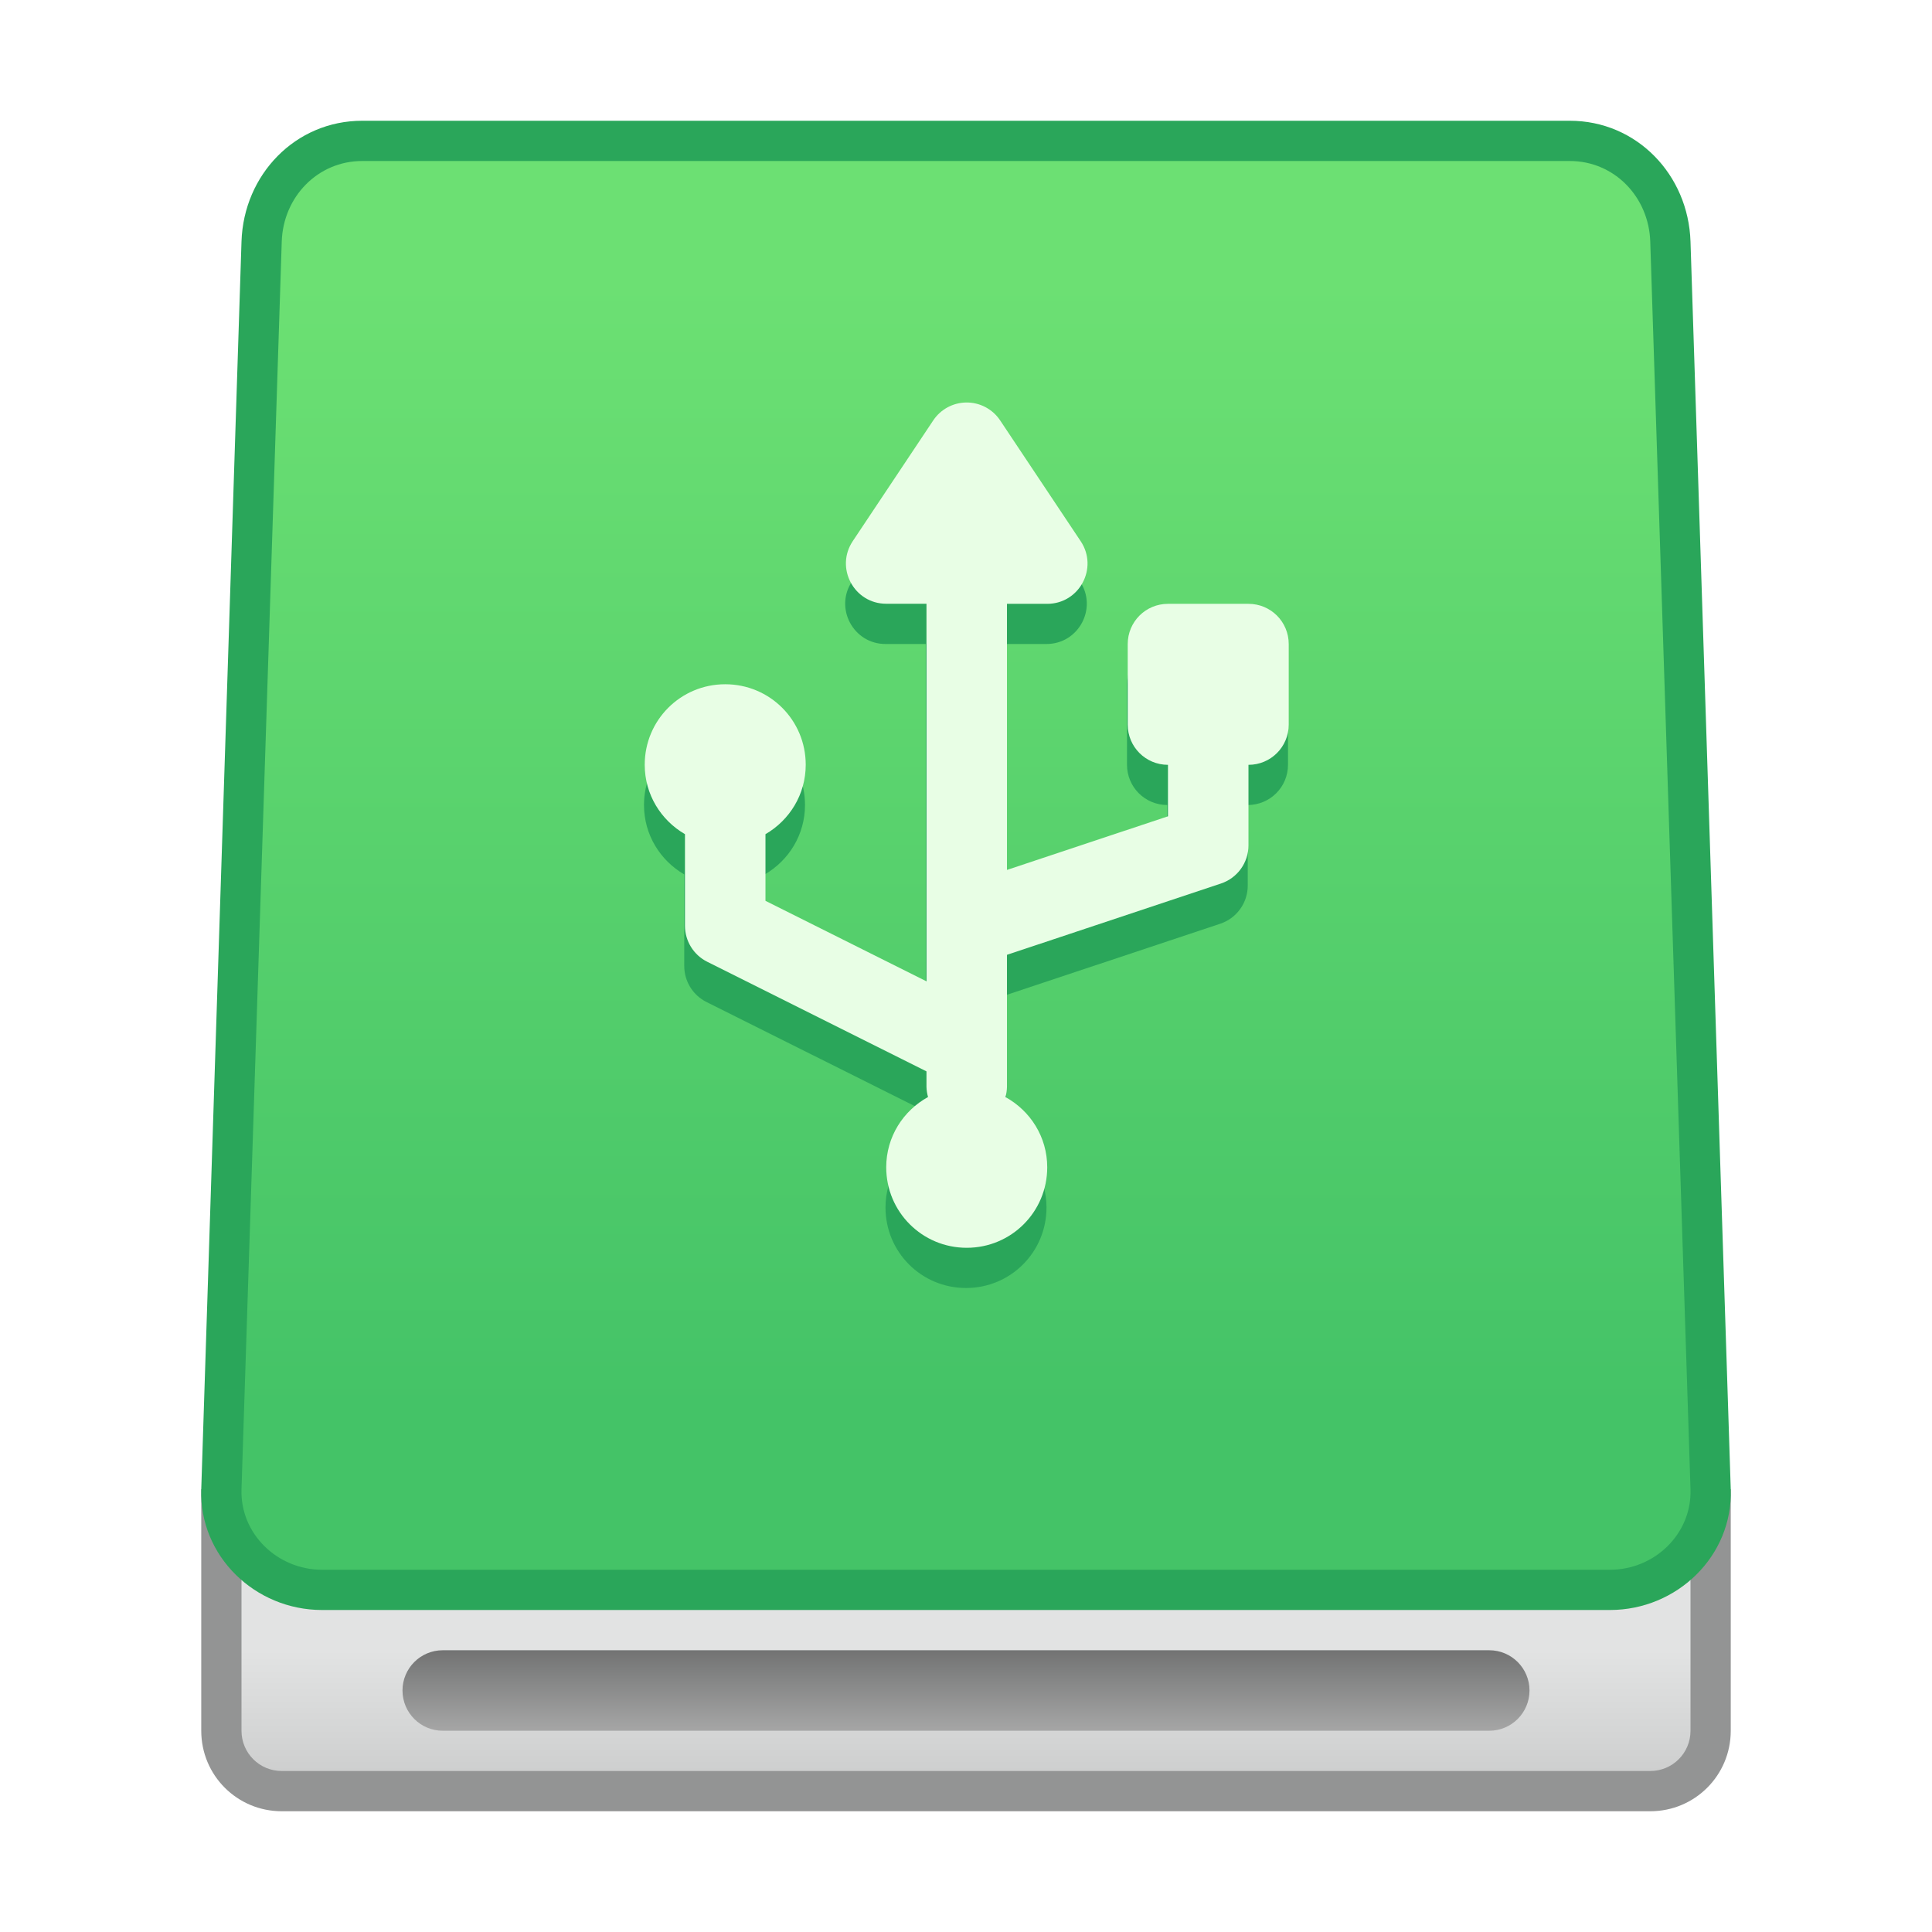
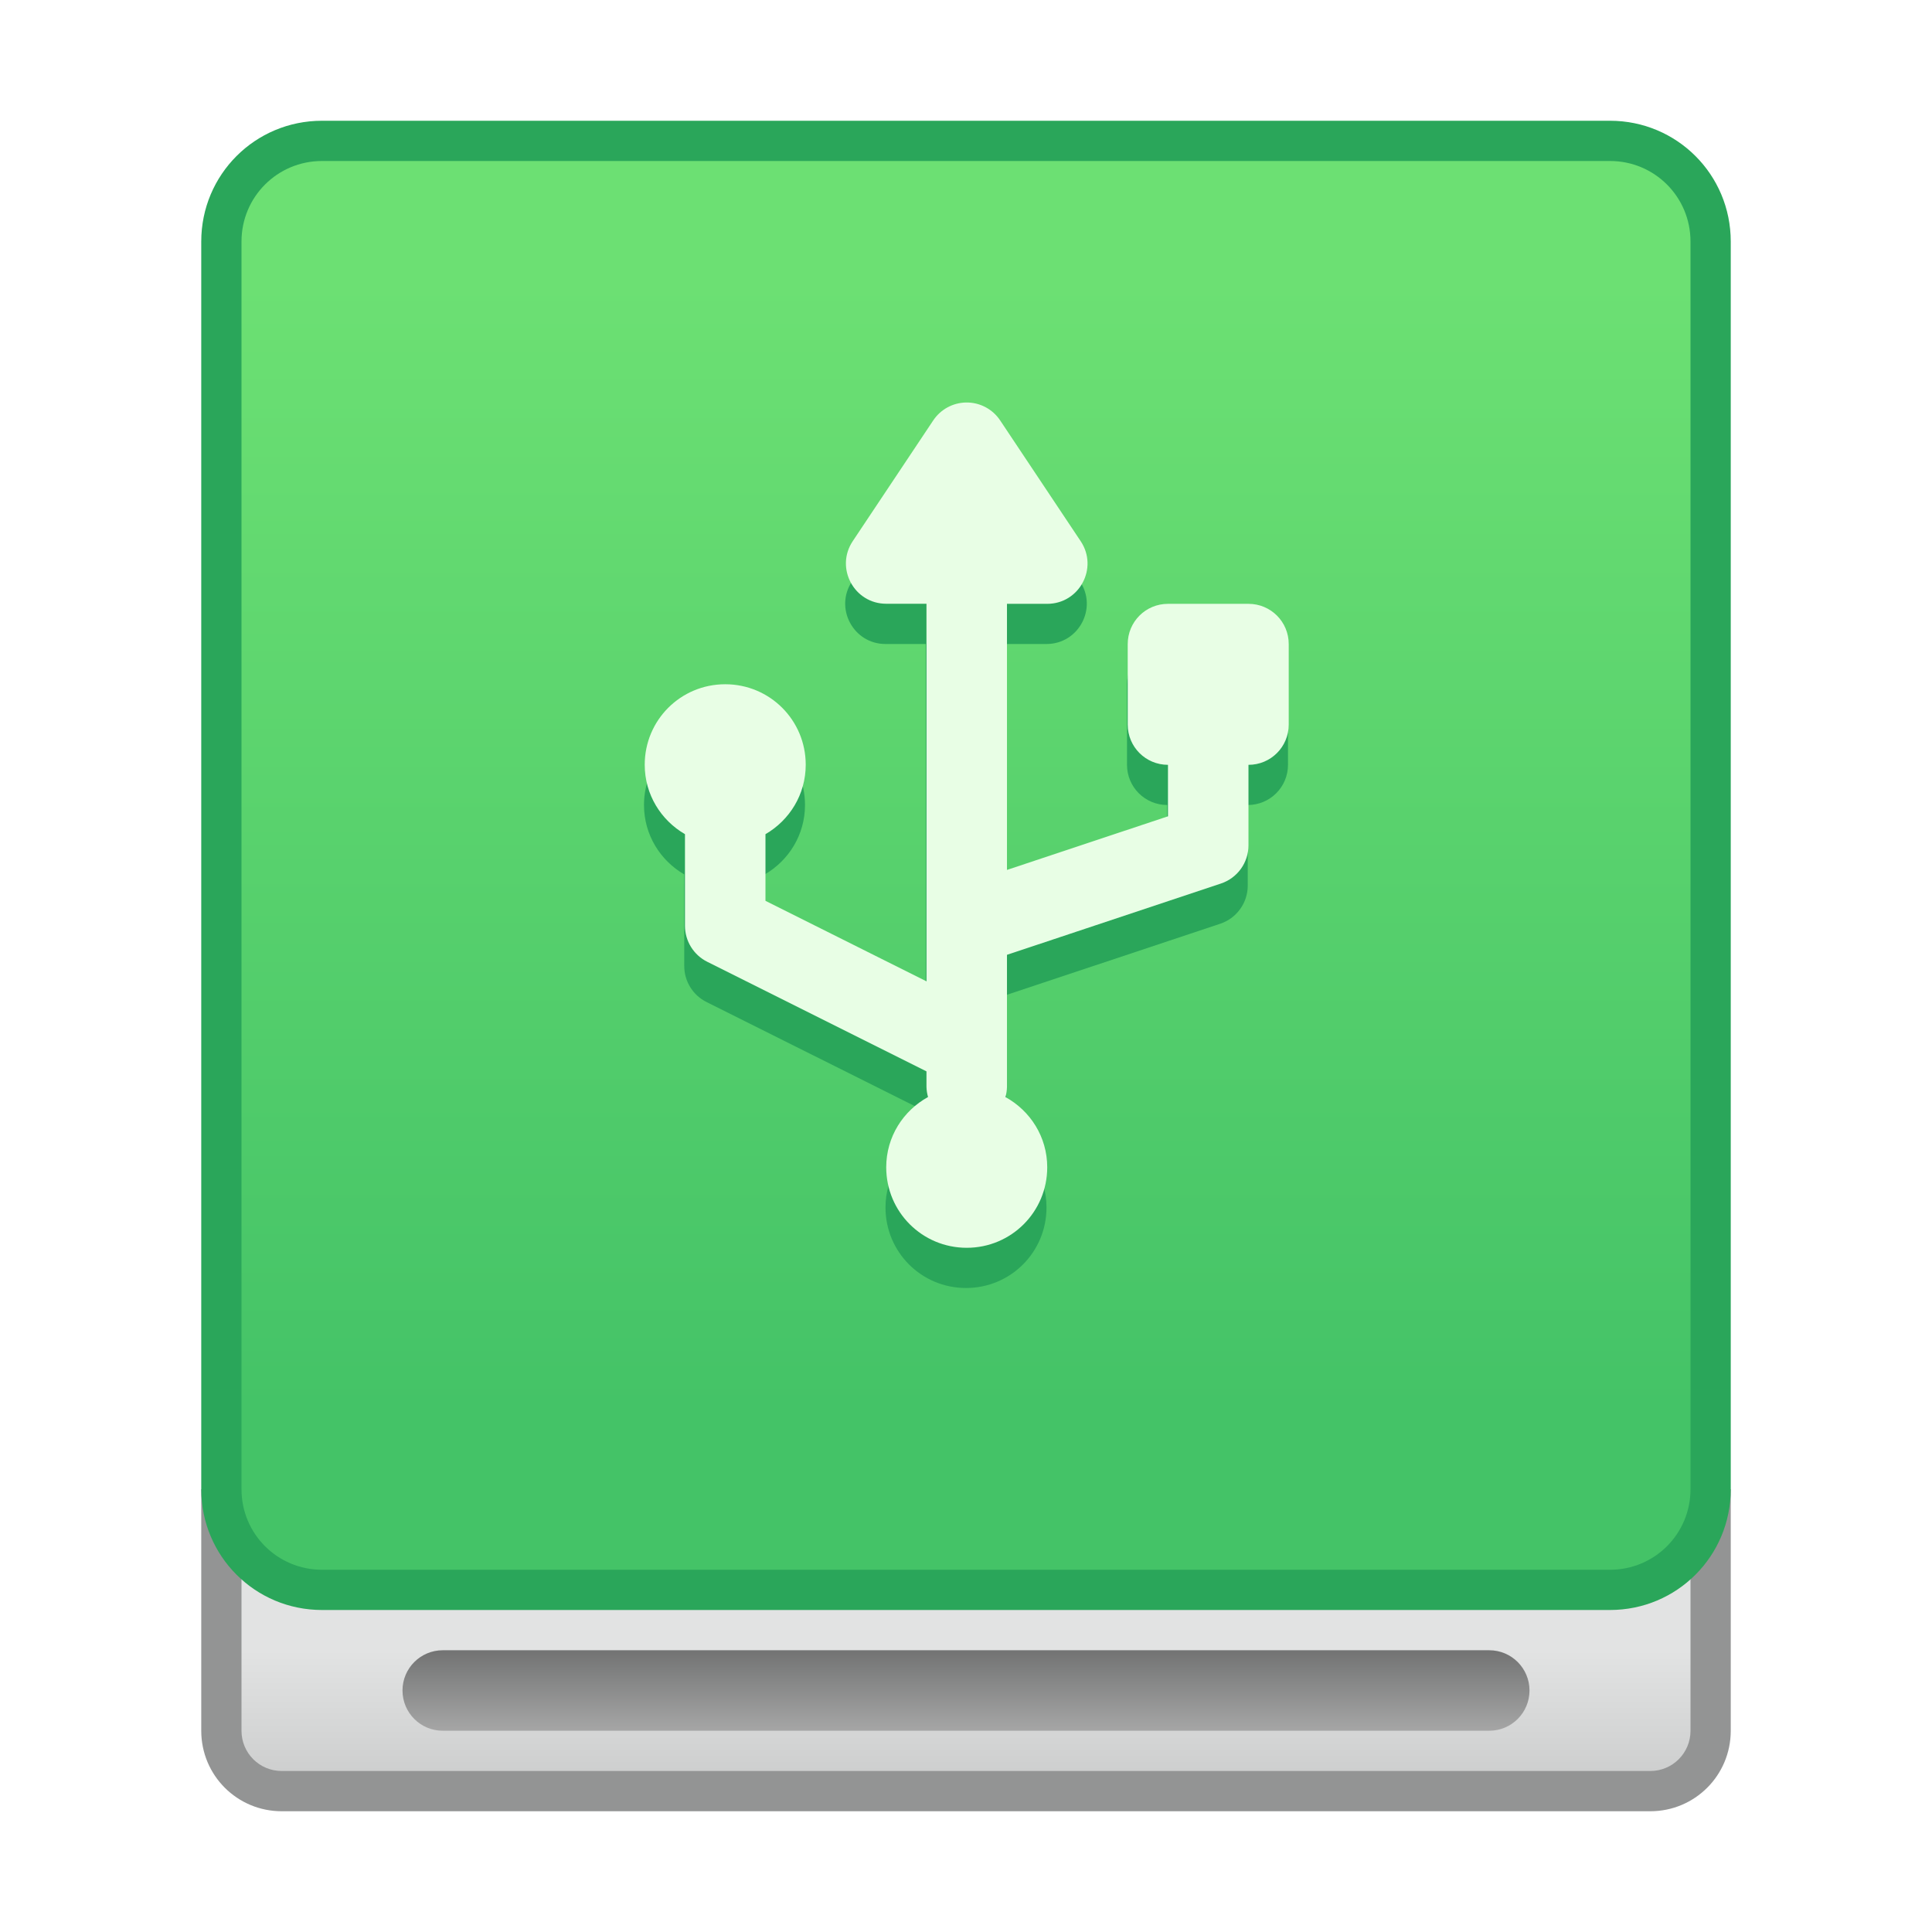
<svg xmlns="http://www.w3.org/2000/svg" xmlns:xlink="http://www.w3.org/1999/xlink" width="48" height="48" viewBox="0 0 48 48" version="1.1" id="svg8">
  <defs id="defs2">
    <linearGradient id="linearGradient868">
      <stop style="stop-color:#a6a6a6;stop-opacity:1" offset="0" id="stop864" />
      <stop style="stop-color:#727373;stop-opacity:1" offset="1" id="stop866" />
    </linearGradient>
    <linearGradient id="linearGradient1384">
      <stop id="stop1380" offset="0" style="stop-color:#cecfcf;stop-opacity:1" />
      <stop id="stop1382" offset="1" style="stop-color:#e2e3e3;stop-opacity:1" />
    </linearGradient>
    <linearGradient id="linearGradient1378">
      <stop id="stop1374" offset="0" style="stop-color:#44c367;stop-opacity:1" />
      <stop id="stop1376" offset="1" style="stop-color:#6ce073;stop-opacity:1" />
    </linearGradient>
    <style type="text/css" id="current-color-scheme">
      .ColorScheme-Text {
        color:#122036;
      }
      </style>
    <linearGradient xlink:href="#linearGradient1378" id="linearGradient1017" x1="17" y1="300.65" x2="17" y2="272.65" gradientUnits="userSpaceOnUse" gradientTransform="translate(0,-1)" />
    <style type="text/css" id="current-color-scheme-5">
      .ColorScheme-Text {
        color:#122036;
      }
      </style>
    <linearGradient xlink:href="#linearGradient1384" id="linearGradient1319" gradientUnits="userSpaceOnUse" x1="9" y1="42" x2="9" y2="39" gradientTransform="translate(0,266.65)" />
    <style type="text/css" id="current-color-scheme-3">
      .ColorScheme-Text {
        color:#122036;
      }
      </style>
    <linearGradient xlink:href="#linearGradient868" id="linearGradient870" x1="24" y1="309.65" x2="24" y2="307.65" gradientUnits="userSpaceOnUse" />
    <style type="text/css" id="current-color-scheme-53">
      .ColorScheme-Text {
        color:#122036;
      }
      </style>
  </defs>
  <g id="layer1" transform="translate(0,-266.65)">
    <g id="g1066" transform="translate(3,2)">
      <path style="opacity:1;fill:#8b8c8c;fill-opacity:0.933;stroke:none;stroke-width:2;stroke-linecap:round;stroke-linejoin:round;stroke-miterlimit:4;stroke-dasharray:none;stroke-opacity:1" d="m 2,301.65 v 2 1 3 c 0,1.108 0.892,2 2,2 h 34 c 1.108,0 2,-0.892 2,-2 v -3 -1 -2 H 38 4 Z" id="rect979" />
      <path style="opacity:1;fill:url(#linearGradient1319);fill-opacity:1;stroke:none;stroke-width:2;stroke-linecap:round;stroke-linejoin:round;stroke-miterlimit:4;stroke-dasharray:none;stroke-opacity:1" d="m 3,301.65 v 1 3 2 c 0,0.554 0.446,1 1,1 h 34 c 0.554,0 1,-0.446 1,-1 v -2 -3 -1 H 38 4 Z" id="rect981" />
-       <path style="opacity:1;fill:#2aa65a;fill-opacity:1;stroke:none;stroke-width:2;stroke-linecap:round;stroke-linejoin:round;stroke-miterlimit:4;stroke-dasharray:none;stroke-opacity:1" d="m 6,267.65 h 30 c 1.662,0 2.946,1.339 3,3 l 1,31 c 0.054,1.661 -1.338,3 -3,3 H 5 c -1.662,0 -3.054,-1.339 -3,-3 l 1,-31 c 0.054,-1.661 1.338,-3 3,-3 z" id="rect975" />
-       <path style="opacity:1;fill:url(#linearGradient1017);fill-opacity:1;stroke:none;stroke-width:2;stroke-linecap:round;stroke-linejoin:round;stroke-miterlimit:4;stroke-dasharray:none;stroke-opacity:1" d="m 6,268.65 c -1.108,0 -1.964,0.893 -2,2 l -1,31 c -0.036,1.107 0.892,2 2,2 h 32 c 1.108,0 2.036,-0.893 2,-2 l -1,-31 c -0.036,-1.107 -0.892,-2 -2,-2 z" id="rect977" />
+       <path style="opacity:1;fill:#2aa65a;fill-opacity:1;stroke:none;stroke-width:2;stroke-linecap:round;stroke-linejoin:round;stroke-miterlimit:4;stroke-dasharray:none;stroke-opacity:1" d="m 5,267.65 h 32 c 1.662,0 3,1.338 3,3 v 31 c 0,1.662 -1.338,3 -3,3 H 5 c -1.662,0 -3,-1.338 -3,-3 v -31 c 0,-1.662 1.338,-3 3,-3 z" id="rect975" />
+       <path style="opacity:1;fill:url(#linearGradient1017);fill-opacity:1;stroke:none;stroke-width:2;stroke-linecap:round;stroke-linejoin:round;stroke-miterlimit:4;stroke-dasharray:none;stroke-opacity:1" d="m 5,268.65 c -1.108,0 -2,0.892 -2,2 v 31 c 0,1.108 0.892,2 2,2 h 32 c 1.108,0 2,-0.892 2,-2 v -31 c 0,-1.108 -0.892,-2 -2,-2 z" id="rect977" />
    </g>
    <g id="layer1-7" transform="translate(8e-6,1.5e-5)">
      <g transform="translate(35,-15)" id="g1535">
        <g transform="translate(-35,15)" id="g911">
          <g transform="translate(-24,-4)" id="g5422">
            <g id="layer1-6-0" transform="matrix(1.466667,0,0,1.466667,24.53333,-142.9033)">
              <g id="g1473-9" transform="translate(31,2)" />
            </g>
            <g id="layer1-6-1" transform="matrix(1.466667,0,0,1.466667,24.73333,-143.0367)">
              <g id="g1605-2" style="opacity:0.98" transform="translate(19,-11.99998)">
                <g transform="translate(-24,295.65)" style="fill:none;fill-rule:evenodd;stroke:none;stroke-width:1;stroke-linejoin:round" id="Page-1-6">
                  <g style="stroke:#333333;stroke-width:2" id="Artboard-4-0" transform="translate(-532,-115)">
                    <g id="12-6" transform="translate(532,115)" />
                  </g>
                </g>
              </g>
            </g>
          </g>
        </g>
      </g>
    </g>
    <rect style="opacity:1;fill:url(#linearGradient870);fill-opacity:1;stroke:none;stroke-width:2;stroke-linecap:round;stroke-linejoin:round;stroke-miterlimit:4;stroke-dasharray:none;stroke-opacity:1" id="rect862" width="28" height="2" x="10" y="307.65" ry="1" />
    <g transform="translate(-41,-1)" id="layer1-9">
      <g transform="translate(13,-7)" id="g1645-1">
        <g id="layer1-2-2" transform="translate(31,25.99999)" />
        <g id="g1176">
          <path id="rect898-7-0" d="m 51.982,285.65 c -0.328,0.006 -0.632,0.172 -0.814,0.445 l -2,3 c -0.443,0.665 0.033,1.555 0.832,1.555 h 1 v 8 1.381 l -4,-2 v -1.656 c 0.596,-0.346 1,-0.984 1,-1.725 0,-1.108 -0.892,-2 -2,-2 -1.108,0 -2,0.892 -2,2 0,0.741 0.404,1.379 1,1.725 v 2.275 a 1,1 0 0 0 0.553,0.895 L 51,302.267 v 0.383 a 1,1 0 0 0 0.039,0.254 C 50.422,303.244 50,303.893 50,304.65 c 0,1.108 0.892,2 2,2 1.108,0 2,-0.892 2,-2 0,-0.756 -0.421,-1.404 -1.037,-1.744 a 1,1 0 0 0 0.037,-0.256 v -1 -2.279 l 5.316,-1.771 A 1,1 0 0 0 59,296.65 v -2 c 0.554,0 1,-0.446 1,-1 v -2 c 0,-0.554 -0.446,-1 -1,-1 h -2 c -0.554,0 -1,0.446 -1,1 v 2 c 0,0.554 0.446,1 1,1 v 1.279 l -4,1.332 v -6.611 h 1 c 0.799,-1.7e-4 1.275,-0.89 0.832,-1.555 l -2,-3 c -0.189,-0.283 -0.509,-0.451 -0.85,-0.445 z" style="opacity:1;fill:#2aa65a;fill-opacity:1;stroke:none;stroke-width:2;stroke-linecap:round;stroke-linejoin:round;stroke-miterlimit:4;stroke-dasharray:none;stroke-dashoffset:0;stroke-opacity:1" />
          <path id="rect898-7" d="m 52,284.65 c -0.328,0.006 -0.632,0.172 -0.814,0.445 l -2,3 c -0.443,0.665 0.033,1.555 0.832,1.555 h 1 v 8 1.381 l -4,-2 v -1.656 c 0.596,-0.346 1,-0.984 1,-1.725 0,-1.108 -0.892,-2 -2,-2 -1.108,0 -2,0.892 -2,2 0,0.741 0.404,1.379 1,1.725 v 2.275 a 1,1 0 0 0 0.553,0.895 l 5.447,2.723 v 0.383 a 1,1 0 0 0 0.039,0.254 c -0.617,0.34 -1.039,0.989 -1.039,1.746 0,1.108 0.892,2 2,2 1.108,0 2,-0.892 2,-2 0,-0.756 -0.421,-1.404 -1.037,-1.744 a 1,1 0 0 0 0.037,-0.256 v -1 -2.279 l 5.316,-1.771 a 1,1 0 0 0 0.684,-0.949 v -2 c 0.554,0 1,-0.446 1,-1 v -2 c 0,-0.554 -0.446,-1 -1,-1 h -2 c -0.554,0 -1,0.446 -1,1 v 2 c 0,0.554 0.446,1 1,1 v 1.279 l -4,1.332 v -6.611 h 1 c 0.799,-1.7e-4 1.275,-0.89 0.832,-1.555 l -2,-3 C 52.661,284.812 52.341,284.644 52,284.65 Z" style="opacity:1;fill:#e8fee5;fill-opacity:1;stroke:none;stroke-width:2;stroke-linecap:round;stroke-linejoin:round;stroke-miterlimit:4;stroke-dasharray:none;stroke-dashoffset:0;stroke-opacity:1" />
        </g>
      </g>
    </g>
  </g>
</svg>
